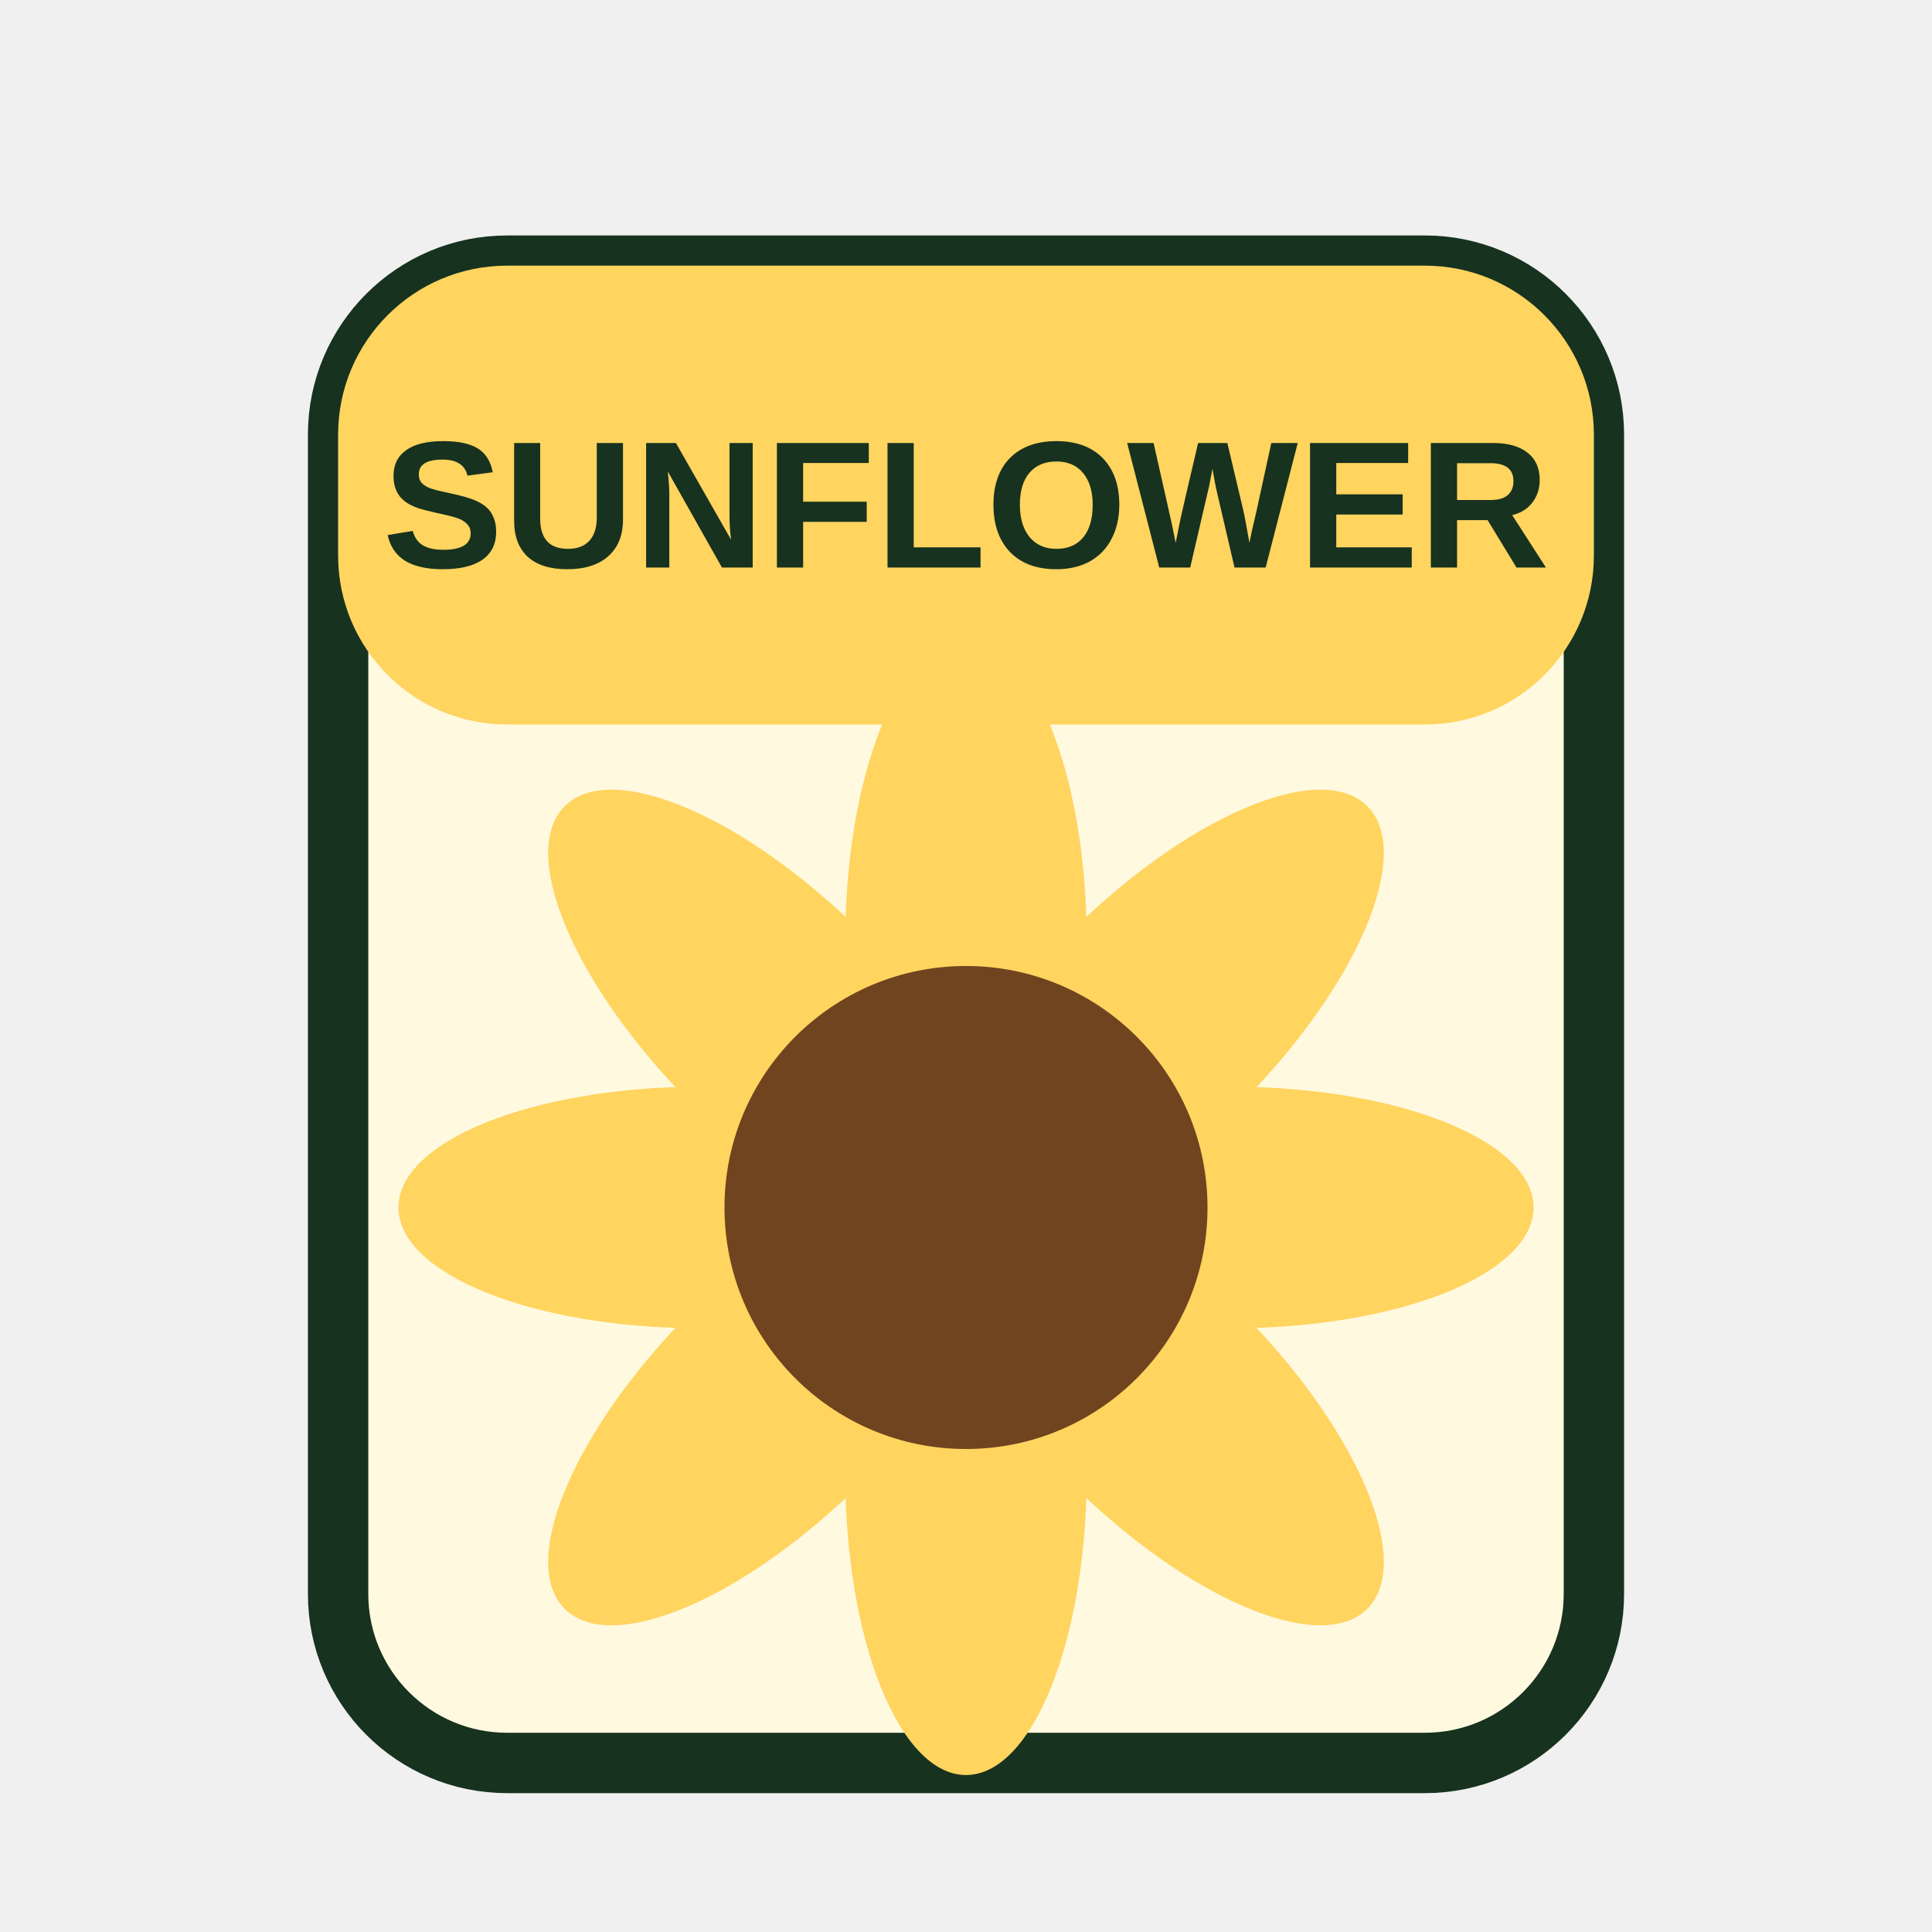
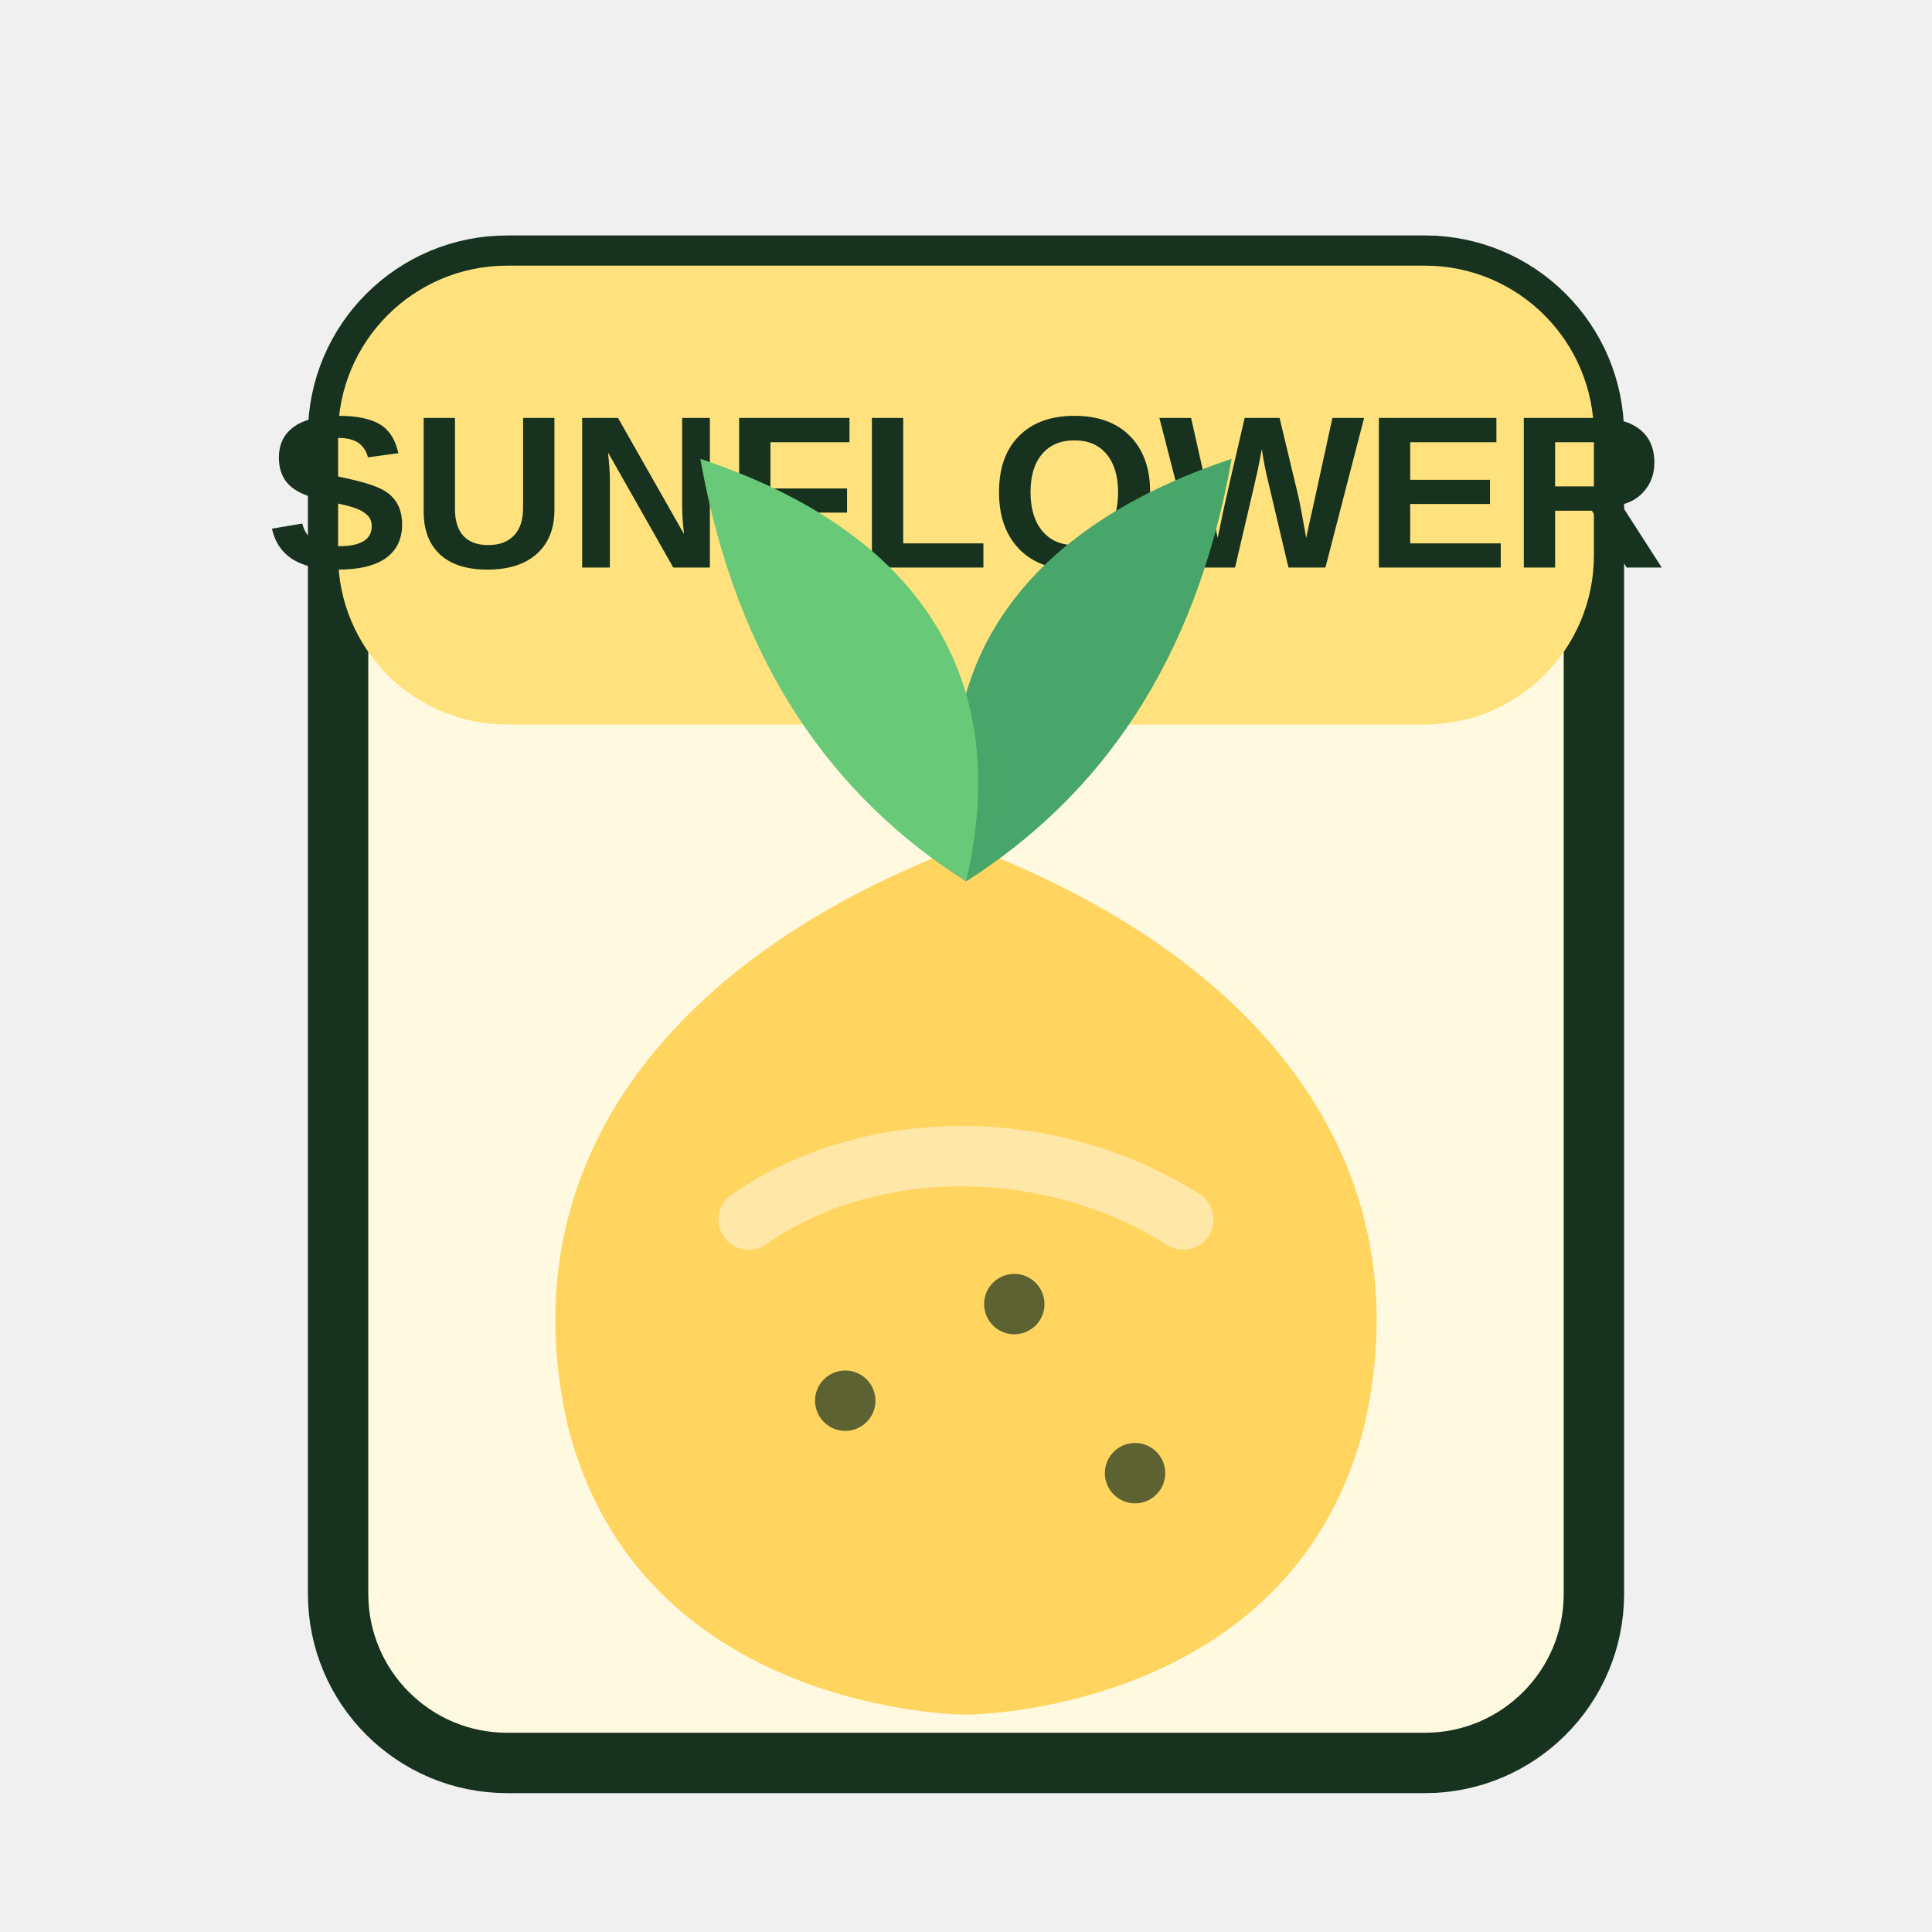
<svg xmlns="http://www.w3.org/2000/svg" viewBox="0 0 160 160" role="img" aria-label="Sunflower seed pack">
  <rect x="28" y="22" width="104" height="124" rx="14" fill="#fff9df" stroke="#17321e" stroke-width="5" />
-   <rect x="28" y="22" width="104" height="38" rx="14" fill="#ffd45f" />
-   <text x="80" y="47" font-family="Arial,sans-serif" font-size="15" font-weight="800" text-anchor="middle" fill="#17321e">SUNFLOWER</text>
-   <g transform="translate(80 100)">
-     <g fill="#ffd45f">
-       <ellipse rx="10" ry="25" transform="rotate(0) translate(0 -22)" />
-       <ellipse rx="10" ry="25" transform="rotate(45) translate(0 -22)" />
-       <ellipse rx="10" ry="25" transform="rotate(90) translate(0 -22)" />
-       <ellipse rx="10" ry="25" transform="rotate(135) translate(0 -22)" />
-       <ellipse rx="10" ry="25" transform="rotate(180) translate(0 -22)" />
-       <ellipse rx="10" ry="25" transform="rotate(225) translate(0 -22)" />
-       <ellipse rx="10" ry="25" transform="rotate(270) translate(0 -22)" />
-       <ellipse rx="10" ry="25" transform="rotate(315) translate(0 -22)" />
-     </g>
-     <circle r="20" fill="#6f441f" />
+   <rect x="28" y="22" width="104" height="38" rx="14" fill="#ffe27d" />
+   <text x="80" y="47" font-family="Arial,sans-serif" font-size="18" font-weight="800" text-anchor="middle" fill="#17321e">SUNFLOWER</text>
+   <path d="M80 70c24 9 38 26 33 48-6 24-33 24-33 24s-27 0-33-24c-5-22 9-39 33-48Z" fill="#ffd45f" />
+   <path d="M80 73c-4-17 4-29 22-35-3 17-11 28-22 35Z" fill="#49a66a" />
+   <path d="M80 73c4-17-4-29-22-35 3 17 11 28 22 35Z" fill="#68c979" />
+   <path d="M62 101c10-7 25-7 36 0" fill="none" stroke="#ffffff" stroke-width="5" stroke-linecap="round" opacity="0.45" />
+   <g fill="#17321e" opacity="0.7">
+     <circle cx="70" cy="116" r="2.5" />
+     <circle cx="84" cy="108" r="2.5" />
+     <circle cx="94" cy="122" r="2.5" />
  </g>
</svg>
